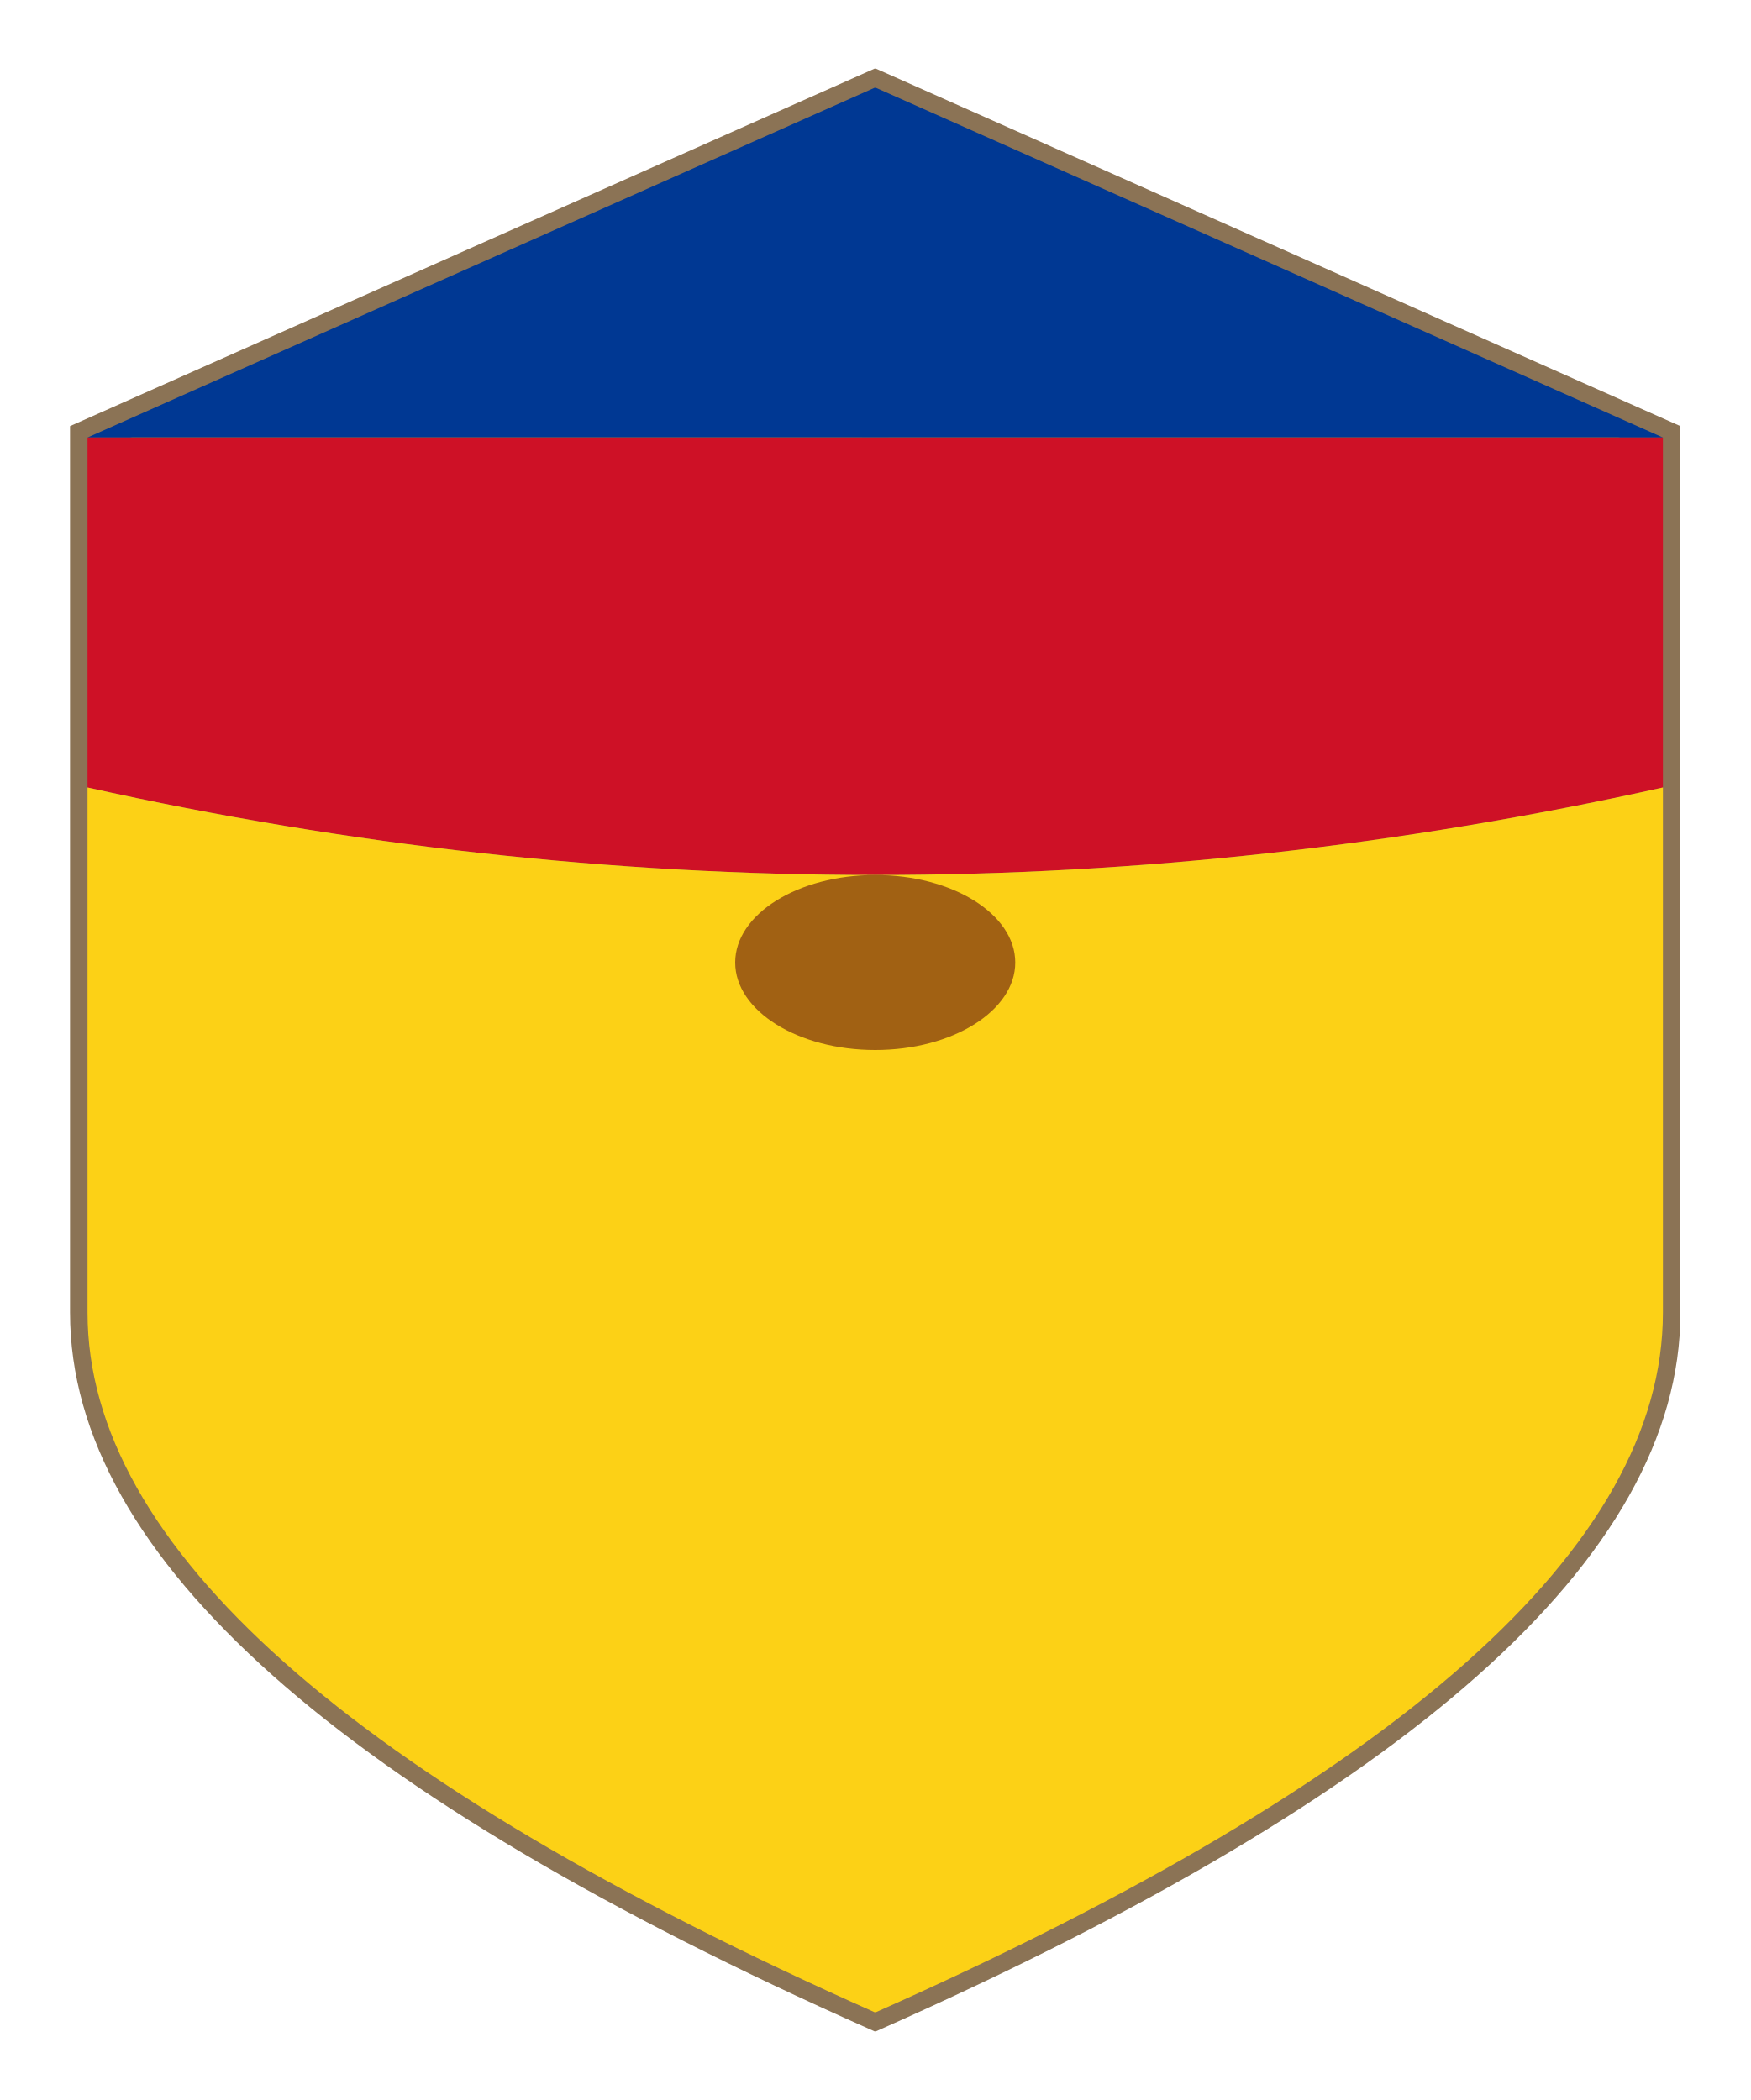
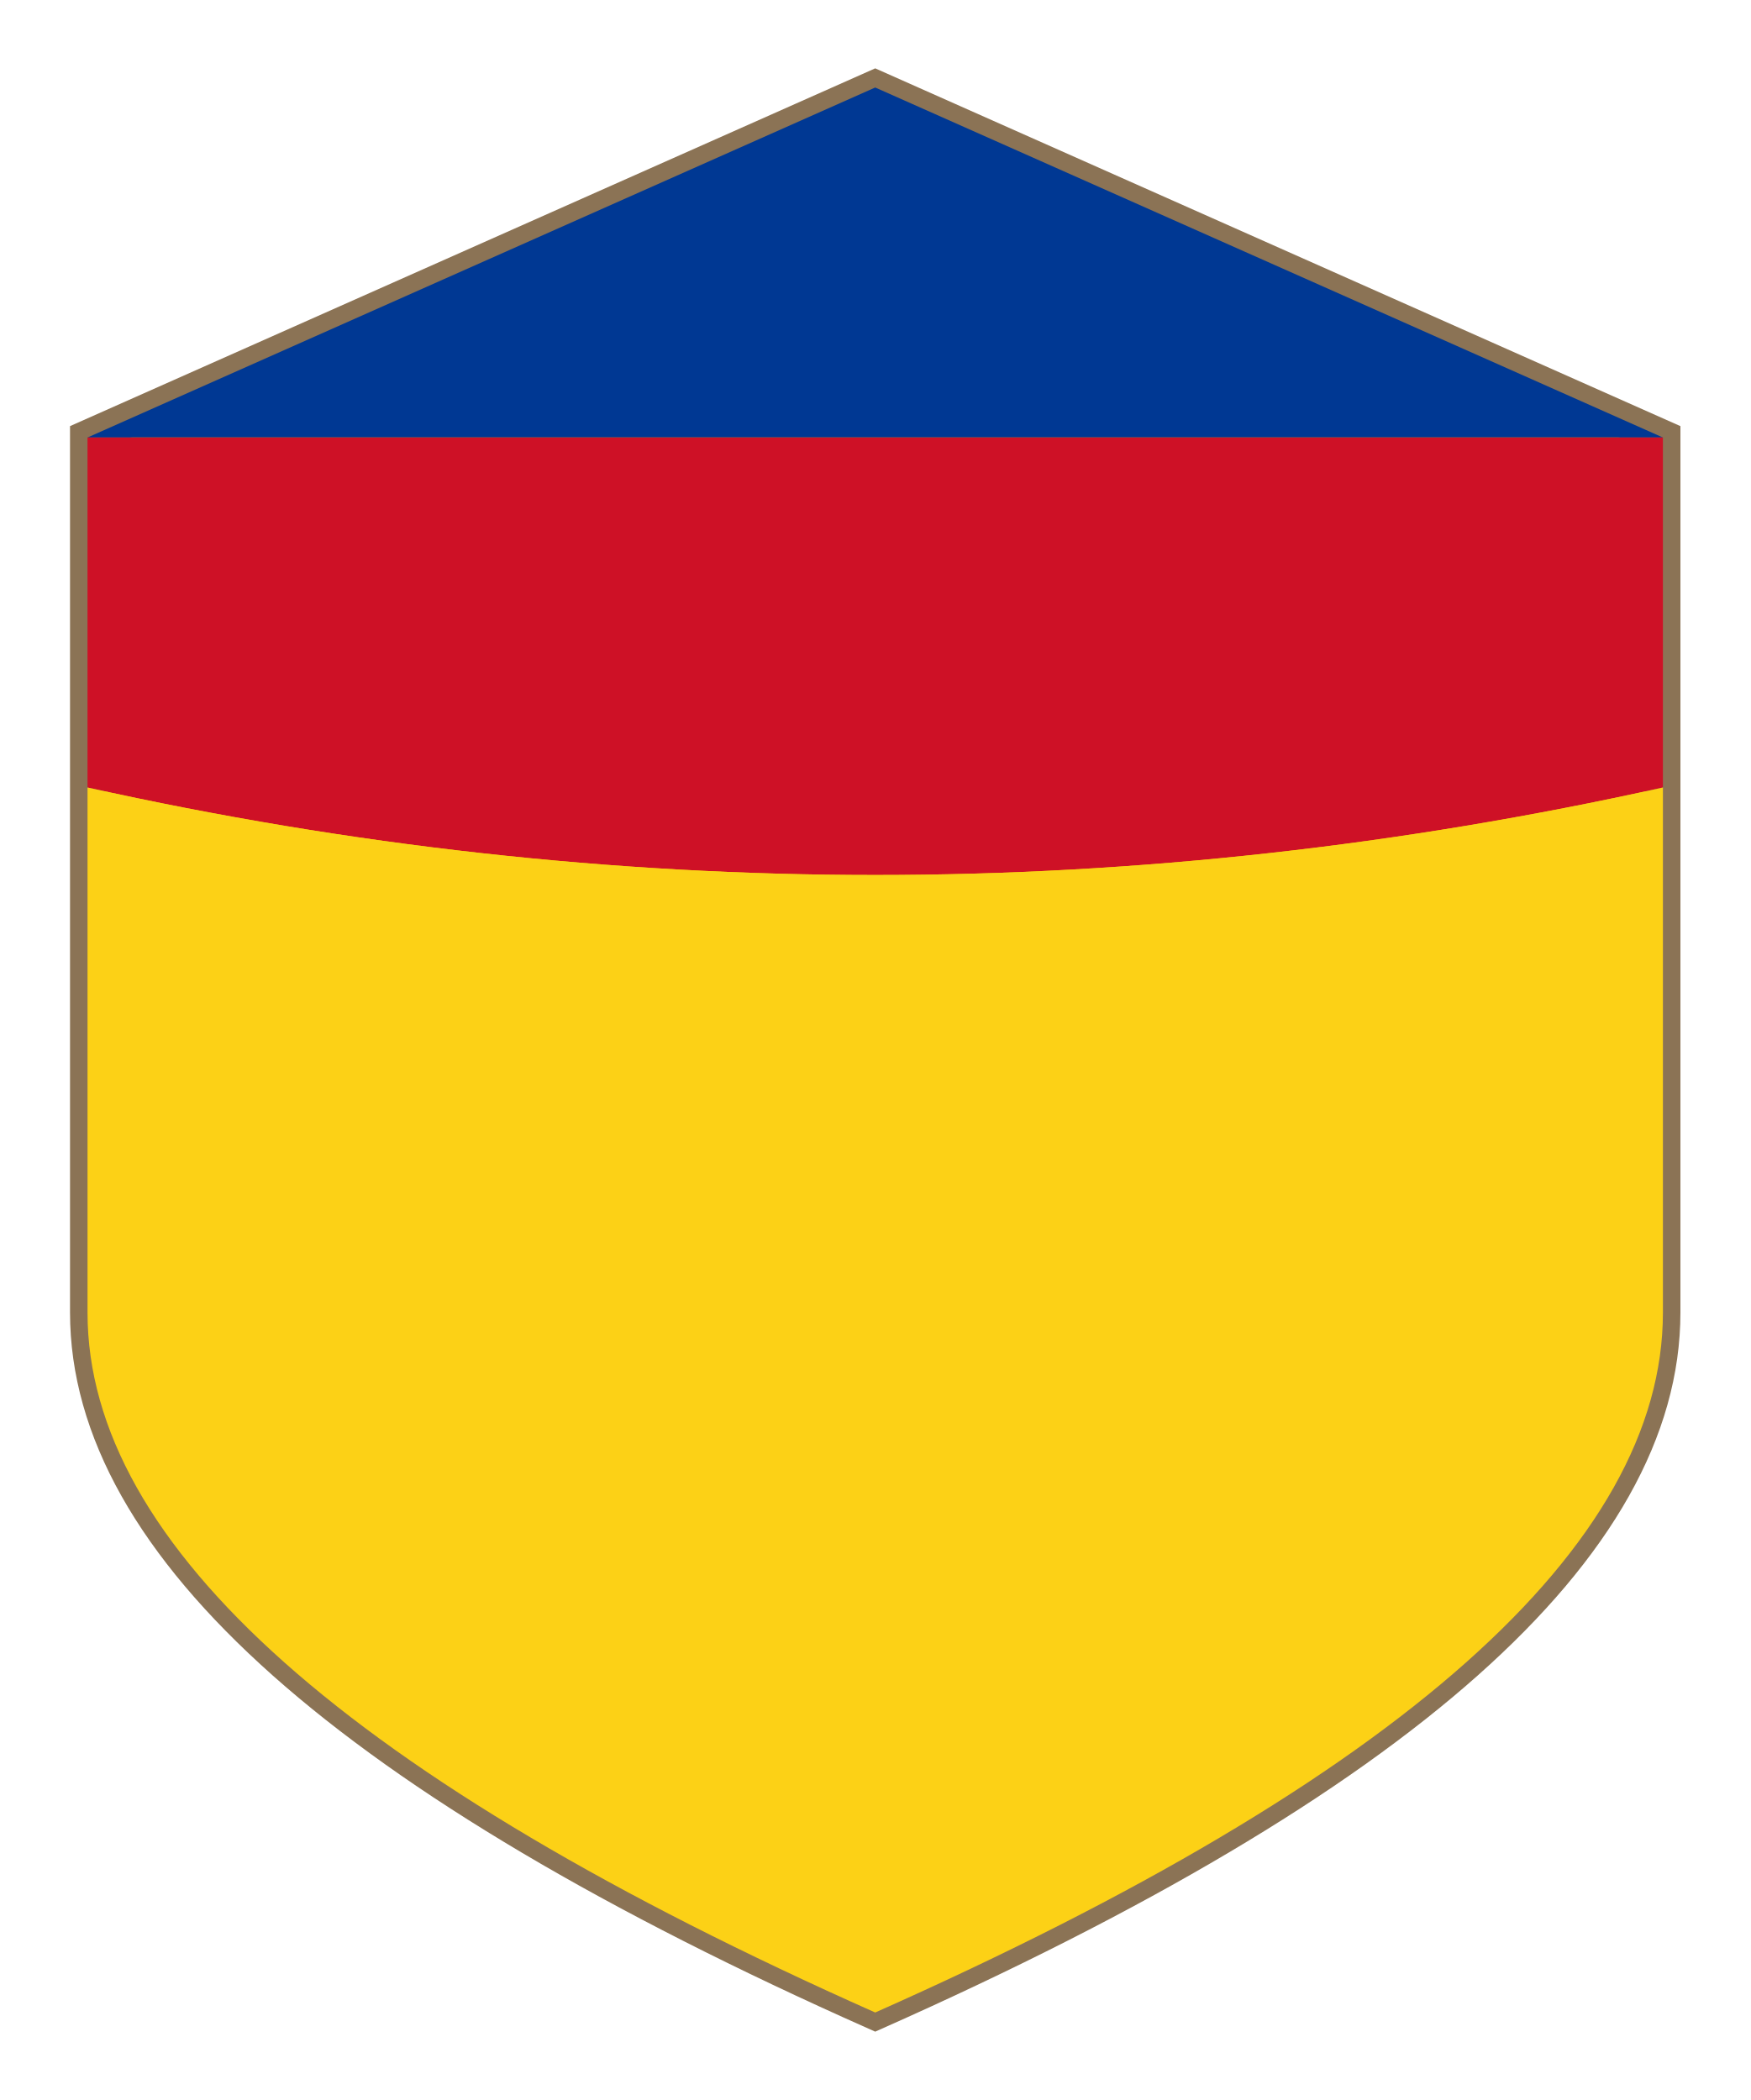
<svg xmlns="http://www.w3.org/2000/svg" viewBox="0 0 100 120" width="100" height="120">
  <defs>
    <linearGradient id="gold" x1="0%" y1="0%" x2="0%" y2="100%">
      <stop offset="0%" style="stop-color:#FFD700" />
      <stop offset="100%" style="stop-color:#DAA520" />
    </linearGradient>
  </defs>
  <path d="M50 5 L95 25 L95 75 Q95 95 50 115 Q5 95 5 75 L5 25 Z" fill="url(#gold)" stroke="#8B7355" stroke-width="2" />
-   <path d="M50 25 L50 65" stroke="#8B7355" stroke-width="1.5" />
-   <path d="M5 45 Q50 55 95 45" stroke="#8B7355" stroke-width="1.5" fill="none" />
  <path d="M50 5 L95 25 L5 25 Z" fill="#003893" />
  <path d="M5 25 L95 25 L95 45 Q50 55 5 45 Z" fill="#CE1126" />
  <path d="M5 45 Q50 55 95 45 L95 75 Q95 95 50 115 Q5 95 5 75 Z" fill="#FCD116" />
-   <ellipse cx="50" cy="55" rx="8" ry="5" fill="#8B4513" opacity="0.8" />
  <path d="M45 35 L50 28 L55 35 L50 38 Z" fill="#CE1126" />
</svg>
